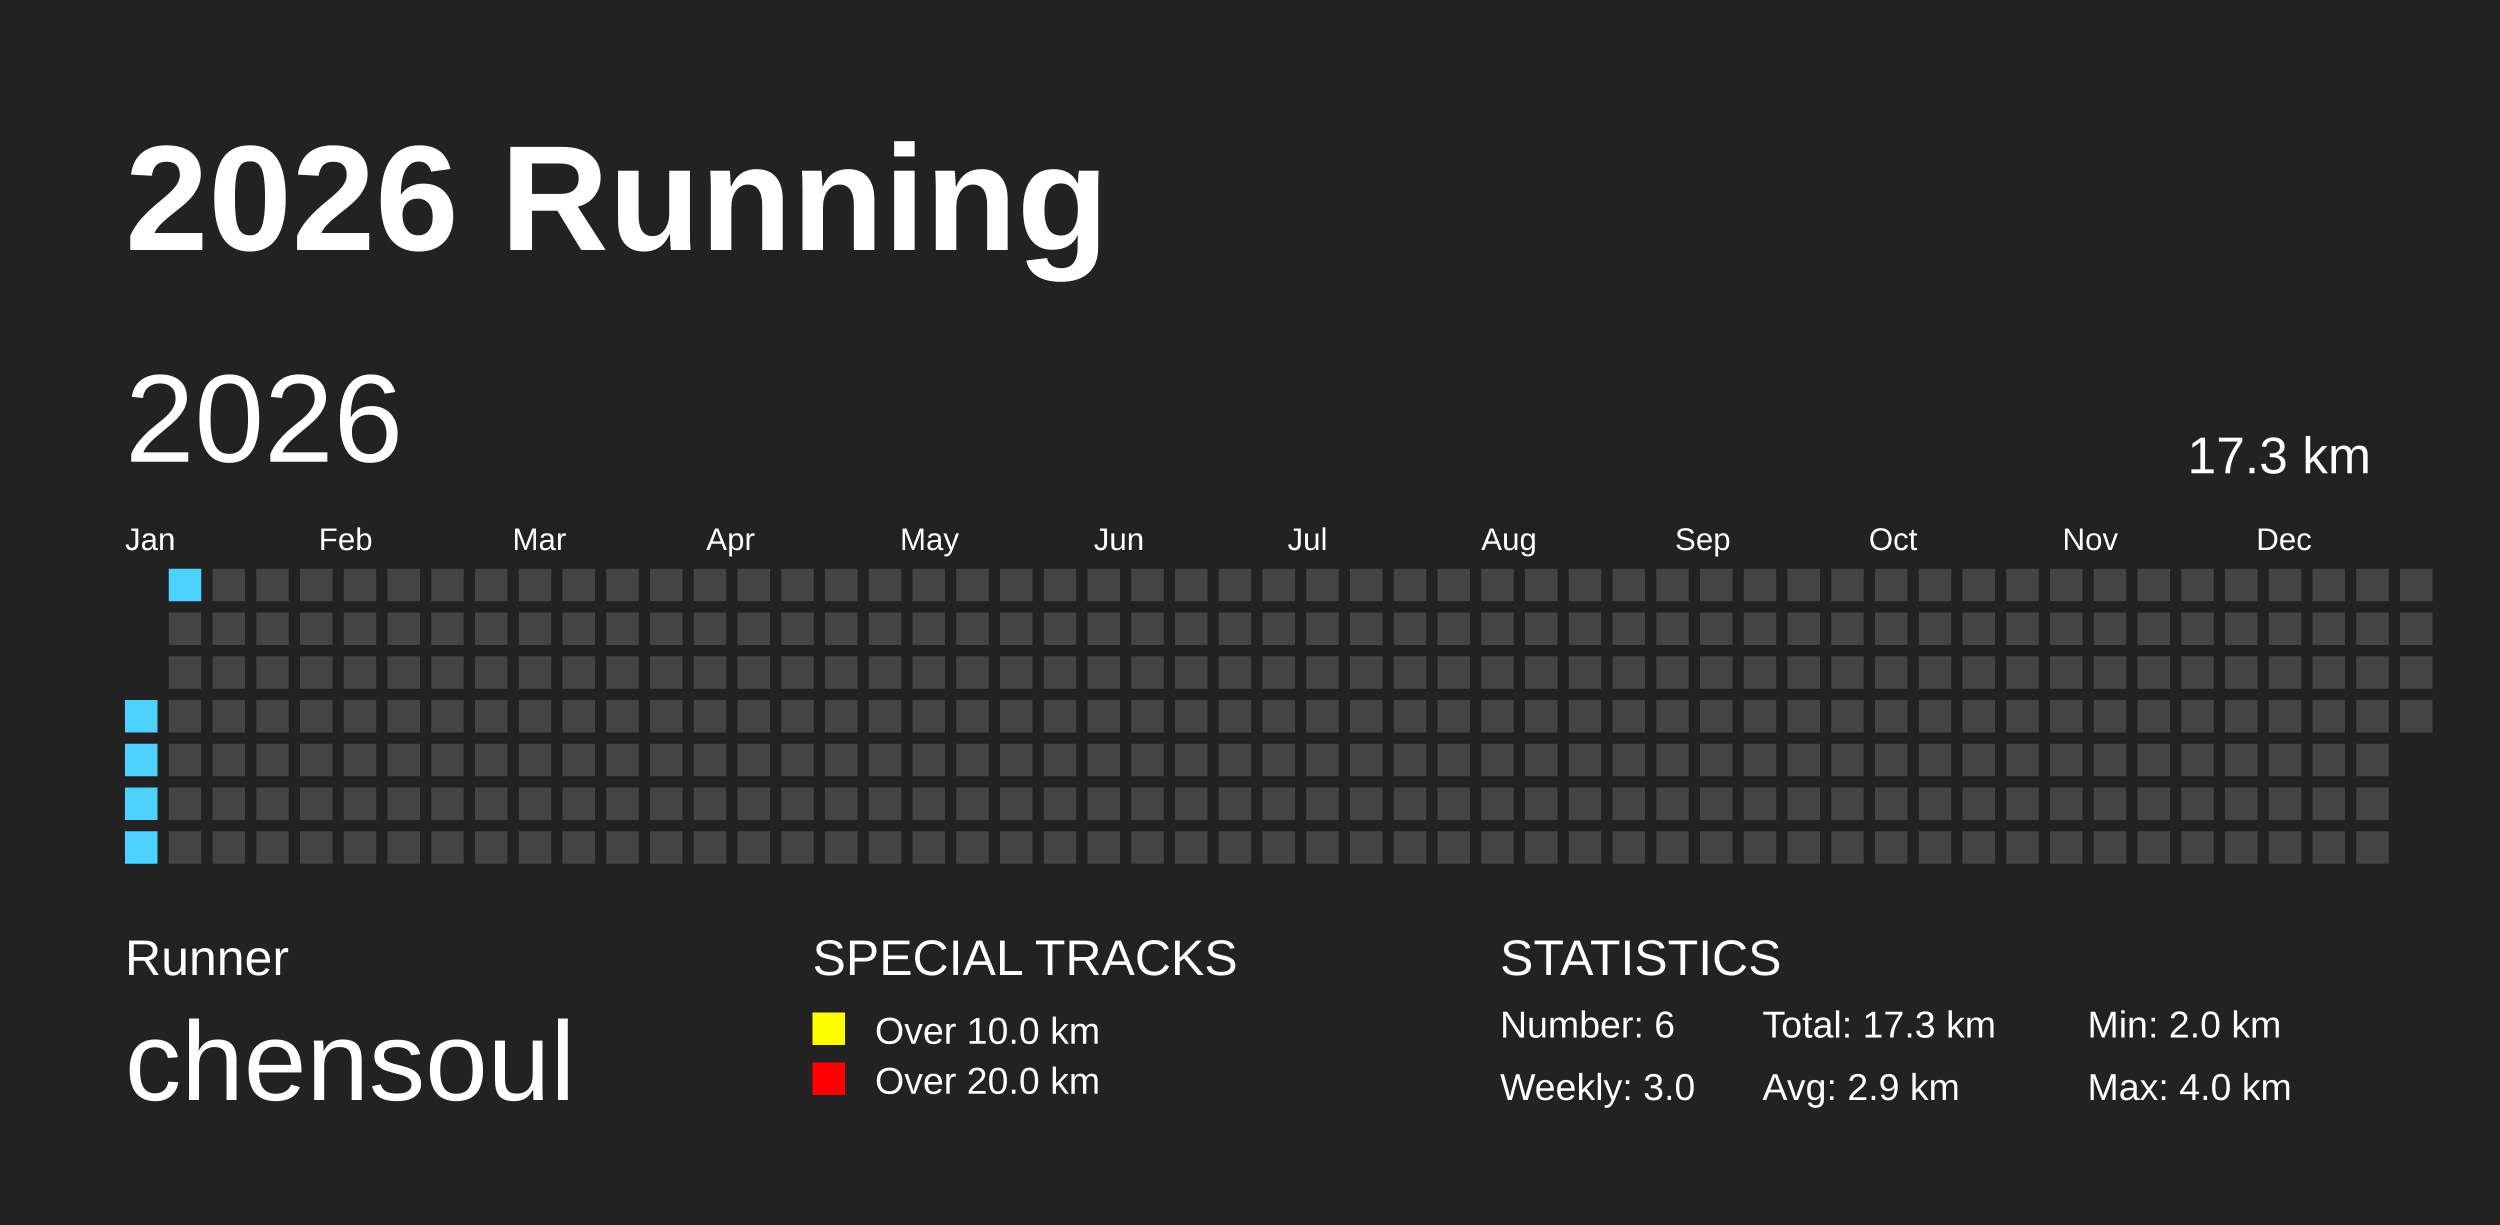
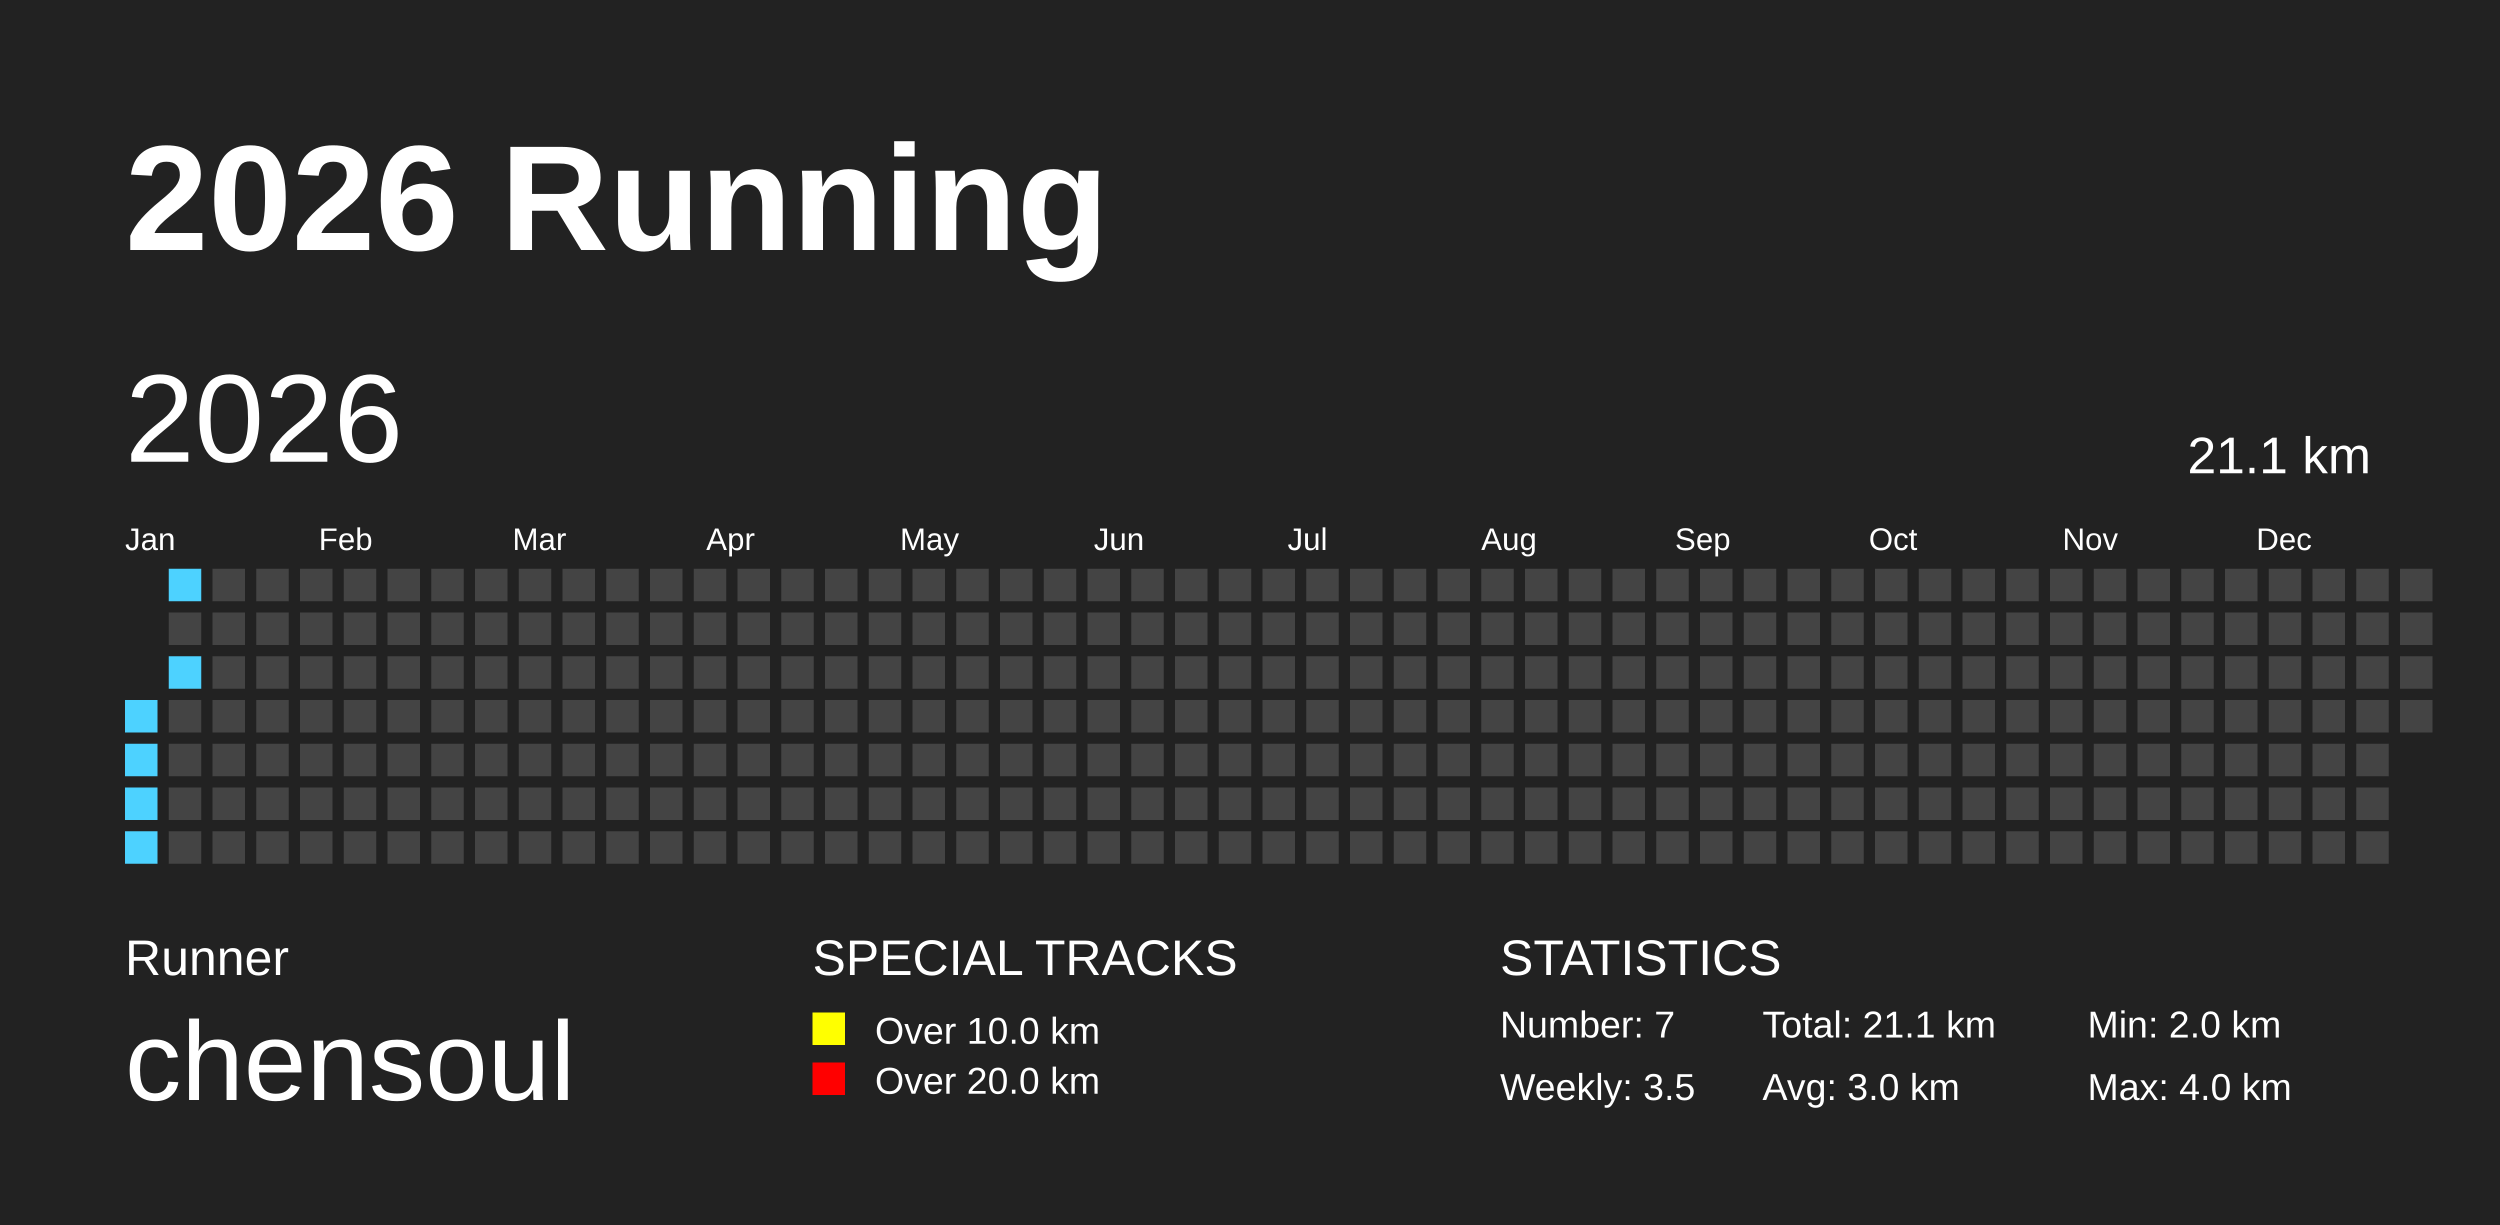
<svg xmlns="http://www.w3.org/2000/svg" baseProfile="full" height="98mm" version="1.1" viewBox="0,0,200,98" width="200mm">
  <defs />
  <rect fill="#222222" height="98" width="200" x="0" y="0" />
  <text fill="#FFFFFF" style="font-size:12px; font-family:Arial; font-weight:bold;" x="10" y="20">2026 Running</text>
  <text fill="#FFFFFF" style="font-size:4px; font-family:Arial" x="10" y="78">Runner</text>
  <text fill="#FFFFFF" style="font-size:9px; font-family:Arial" x="10" y="88">chensoul</text>
  <text fill="#FFFFFF" style="font-size:4px; font-family:Arial" x="65" y="78">SPECIAL TRACKS</text>
  <rect fill="yellow" height="2.6" width="2.6" x="65" y="81" />
  <text fill="#FFFFFF" style="font-size:3px; font-family:Arial" x="70" y="83.5">Over 10.0 km</text>
  <rect fill="red" height="2.6" width="2.6" x="65" y="85" />
  <text fill="#FFFFFF" style="font-size:3px; font-family:Arial" x="70" y="87.5">Over 20.0 km</text>
  <text fill="#FFFFFF" style="font-size:4px; font-family:Arial" x="120" y="78">STATISTICS</text>
-   <text fill="#FFFFFF" style="font-size:3px; font-family:Arial" x="120" y="83">Number: 6</text>
-   <text fill="#FFFFFF" style="font-size:3px; font-family:Arial" x="120" y="88">Weekly: 3.0</text>
-   <text fill="#FFFFFF" style="font-size:3px; font-family:Arial" x="141" y="83">Total: 17.3 km</text>
-   <text fill="#FFFFFF" style="font-size:3px; font-family:Arial" x="141" y="88">Avg: 2.9 km</text>
+   <text fill="#FFFFFF" style="font-size:3px; font-family:Arial" x="120" y="83">Number: 7</text>
+   <text fill="#FFFFFF" style="font-size:3px; font-family:Arial" x="120" y="88">Weekly: 3.5</text>
+   <text fill="#FFFFFF" style="font-size:3px; font-family:Arial" x="141" y="83">Total: 21.1 km</text>
+   <text fill="#FFFFFF" style="font-size:3px; font-family:Arial" x="141" y="88">Avg: 3.0 km</text>
  <text fill="#FFFFFF" style="font-size:3px; font-family:Arial" x="167" y="83">Min: 2.0 km</text>
  <text fill="#FFFFFF" style="font-size:3px; font-family:Arial" x="167" y="88">Max: 4.0 km</text>
  <text dominant-baseline="hanging" fill="#FFFFFF" style="font-size:10.0px; font-family:Arial;" x="10" y="30">2026</text>
-   <text dominant-baseline="hanging" fill="#FFFFFF" style="font-size:4.125px; font-family:Arial;" x="175" y="35">17.3 km</text>
+   <text dominant-baseline="hanging" fill="#FFFFFF" style="font-size:4.125px; font-family:Arial;" x="175" y="35">21.1 km</text>
  <text fill="#FFFFFF" style="font-size:2.5px; font-family:Arial" x="10.0" y="44">Jan</text>
  <text fill="#FFFFFF" style="font-size:2.5px; font-family:Arial" x="25.5" y="44">Feb</text>
  <text fill="#FFFFFF" style="font-size:2.5px; font-family:Arial" x="41.0" y="44">Mar</text>
  <text fill="#FFFFFF" style="font-size:2.5px; font-family:Arial" x="56.5" y="44">Apr</text>
  <text fill="#FFFFFF" style="font-size:2.5px; font-family:Arial" x="72.0" y="44">May</text>
  <text fill="#FFFFFF" style="font-size:2.5px; font-family:Arial" x="87.5" y="44">Jun</text>
  <text fill="#FFFFFF" style="font-size:2.5px; font-family:Arial" x="103.0" y="44">Jul</text>
  <text fill="#FFFFFF" style="font-size:2.5px; font-family:Arial" x="118.5" y="44">Aug</text>
  <text fill="#FFFFFF" style="font-size:2.5px; font-family:Arial" x="134.0" y="44">Sep</text>
  <text fill="#FFFFFF" style="font-size:2.5px; font-family:Arial" x="149.5" y="44">Oct</text>
  <text fill="#FFFFFF" style="font-size:2.5px; font-family:Arial" x="165.0" y="44">Nov</text>
  <text fill="#FFFFFF" style="font-size:2.5px; font-family:Arial" x="180.5" y="44">Dec</text>
  <rect fill="#4DD2FF" height="2.6" width="2.6" x="10.0" y="56.0" />
  <rect fill="#4DD2FF" height="2.6" width="2.6" x="10.0" y="59.5" />
  <rect fill="#4DD2FF" height="2.6" width="2.6" x="10.0" y="63.0" />
  <rect fill="#4DD2FF" height="2.6" width="2.6" x="10.0" y="66.5" />
  <rect fill="#4DD2FF" height="2.6" width="2.6" x="13.5" y="45.5" />
  <rect fill="#444444" height="2.6" width="2.6" x="13.5" y="49.0" />
-   <rect fill="#444444" height="2.6" width="2.6" x="13.5" y="52.5" />
+   <rect fill="#4DD2FF" height="2.6" width="2.6" x="13.5" y="52.5" />
  <rect fill="#444444" height="2.6" width="2.6" x="13.5" y="56.0" />
  <rect fill="#444444" height="2.6" width="2.6" x="13.5" y="59.5" />
  <rect fill="#444444" height="2.6" width="2.6" x="13.5" y="63.0" />
  <rect fill="#444444" height="2.6" width="2.6" x="13.5" y="66.5" />
  <rect fill="#444444" height="2.6" width="2.6" x="17.0" y="45.5" />
  <rect fill="#444444" height="2.6" width="2.6" x="17.0" y="49.0" />
  <rect fill="#444444" height="2.6" width="2.6" x="17.0" y="52.5" />
  <rect fill="#444444" height="2.6" width="2.6" x="17.0" y="56.0" />
  <rect fill="#444444" height="2.6" width="2.6" x="17.0" y="59.5" />
  <rect fill="#444444" height="2.6" width="2.6" x="17.0" y="63.0" />
  <rect fill="#444444" height="2.6" width="2.6" x="17.0" y="66.5" />
  <rect fill="#444444" height="2.6" width="2.6" x="20.5" y="45.5" />
  <rect fill="#444444" height="2.6" width="2.6" x="20.5" y="49.0" />
  <rect fill="#444444" height="2.6" width="2.6" x="20.5" y="52.5" />
  <rect fill="#444444" height="2.6" width="2.6" x="20.5" y="56.0" />
  <rect fill="#444444" height="2.6" width="2.6" x="20.5" y="59.5" />
  <rect fill="#444444" height="2.6" width="2.6" x="20.5" y="63.0" />
  <rect fill="#444444" height="2.6" width="2.6" x="20.5" y="66.5" />
  <rect fill="#444444" height="2.6" width="2.6" x="24.0" y="45.5" />
  <rect fill="#444444" height="2.6" width="2.6" x="24.0" y="49.0" />
  <rect fill="#444444" height="2.6" width="2.6" x="24.0" y="52.5" />
  <rect fill="#444444" height="2.6" width="2.6" x="24.0" y="56.0" />
  <rect fill="#444444" height="2.6" width="2.6" x="24.0" y="59.5" />
  <rect fill="#444444" height="2.6" width="2.6" x="24.0" y="63.0" />
  <rect fill="#444444" height="2.6" width="2.6" x="24.0" y="66.5" />
  <rect fill="#444444" height="2.6" width="2.6" x="27.5" y="45.5" />
  <rect fill="#444444" height="2.6" width="2.6" x="27.5" y="49.0" />
  <rect fill="#444444" height="2.6" width="2.6" x="27.5" y="52.5" />
  <rect fill="#444444" height="2.6" width="2.6" x="27.5" y="56.0" />
  <rect fill="#444444" height="2.6" width="2.6" x="27.5" y="59.5" />
  <rect fill="#444444" height="2.6" width="2.6" x="27.5" y="63.0" />
  <rect fill="#444444" height="2.6" width="2.6" x="27.5" y="66.5" />
  <rect fill="#444444" height="2.6" width="2.6" x="31.0" y="45.5" />
  <rect fill="#444444" height="2.6" width="2.6" x="31.0" y="49.0" />
  <rect fill="#444444" height="2.6" width="2.6" x="31.0" y="52.5" />
  <rect fill="#444444" height="2.6" width="2.6" x="31.0" y="56.0" />
  <rect fill="#444444" height="2.6" width="2.6" x="31.0" y="59.5" />
  <rect fill="#444444" height="2.6" width="2.6" x="31.0" y="63.0" />
  <rect fill="#444444" height="2.6" width="2.6" x="31.0" y="66.5" />
  <rect fill="#444444" height="2.6" width="2.6" x="34.5" y="45.5" />
  <rect fill="#444444" height="2.6" width="2.6" x="34.5" y="49.0" />
  <rect fill="#444444" height="2.6" width="2.6" x="34.5" y="52.5" />
  <rect fill="#444444" height="2.6" width="2.6" x="34.5" y="56.0" />
  <rect fill="#444444" height="2.6" width="2.6" x="34.5" y="59.5" />
  <rect fill="#444444" height="2.6" width="2.6" x="34.5" y="63.0" />
  <rect fill="#444444" height="2.6" width="2.6" x="34.5" y="66.5" />
  <rect fill="#444444" height="2.6" width="2.6" x="38.0" y="45.5" />
  <rect fill="#444444" height="2.6" width="2.6" x="38.0" y="49.0" />
  <rect fill="#444444" height="2.6" width="2.6" x="38.0" y="52.5" />
  <rect fill="#444444" height="2.6" width="2.6" x="38.0" y="56.0" />
  <rect fill="#444444" height="2.6" width="2.6" x="38.0" y="59.5" />
  <rect fill="#444444" height="2.6" width="2.6" x="38.0" y="63.0" />
  <rect fill="#444444" height="2.6" width="2.6" x="38.0" y="66.5" />
  <rect fill="#444444" height="2.6" width="2.6" x="41.5" y="45.5" />
  <rect fill="#444444" height="2.6" width="2.6" x="41.5" y="49.0" />
  <rect fill="#444444" height="2.6" width="2.6" x="41.5" y="52.5" />
  <rect fill="#444444" height="2.6" width="2.6" x="41.5" y="56.0" />
  <rect fill="#444444" height="2.6" width="2.6" x="41.5" y="59.5" />
  <rect fill="#444444" height="2.6" width="2.6" x="41.5" y="63.0" />
  <rect fill="#444444" height="2.6" width="2.6" x="41.5" y="66.5" />
  <rect fill="#444444" height="2.6" width="2.6" x="45.0" y="45.5" />
  <rect fill="#444444" height="2.6" width="2.6" x="45.0" y="49.0" />
  <rect fill="#444444" height="2.6" width="2.6" x="45.0" y="52.5" />
  <rect fill="#444444" height="2.6" width="2.6" x="45.0" y="56.0" />
  <rect fill="#444444" height="2.6" width="2.6" x="45.0" y="59.5" />
  <rect fill="#444444" height="2.6" width="2.6" x="45.0" y="63.0" />
  <rect fill="#444444" height="2.6" width="2.6" x="45.0" y="66.5" />
  <rect fill="#444444" height="2.6" width="2.6" x="48.5" y="45.5" />
  <rect fill="#444444" height="2.6" width="2.6" x="48.5" y="49.0" />
  <rect fill="#444444" height="2.6" width="2.6" x="48.5" y="52.5" />
  <rect fill="#444444" height="2.6" width="2.6" x="48.5" y="56.0" />
  <rect fill="#444444" height="2.6" width="2.6" x="48.5" y="59.5" />
  <rect fill="#444444" height="2.6" width="2.6" x="48.5" y="63.0" />
  <rect fill="#444444" height="2.6" width="2.6" x="48.5" y="66.5" />
  <rect fill="#444444" height="2.6" width="2.6" x="52.0" y="45.5" />
  <rect fill="#444444" height="2.6" width="2.6" x="52.0" y="49.0" />
  <rect fill="#444444" height="2.6" width="2.6" x="52.0" y="52.5" />
  <rect fill="#444444" height="2.6" width="2.6" x="52.0" y="56.0" />
  <rect fill="#444444" height="2.6" width="2.6" x="52.0" y="59.5" />
  <rect fill="#444444" height="2.6" width="2.6" x="52.0" y="63.0" />
  <rect fill="#444444" height="2.6" width="2.6" x="52.0" y="66.5" />
  <rect fill="#444444" height="2.6" width="2.6" x="55.5" y="45.5" />
  <rect fill="#444444" height="2.6" width="2.6" x="55.5" y="49.0" />
  <rect fill="#444444" height="2.6" width="2.6" x="55.5" y="52.5" />
  <rect fill="#444444" height="2.6" width="2.6" x="55.5" y="56.0" />
  <rect fill="#444444" height="2.6" width="2.6" x="55.5" y="59.5" />
  <rect fill="#444444" height="2.6" width="2.6" x="55.5" y="63.0" />
  <rect fill="#444444" height="2.6" width="2.6" x="55.5" y="66.5" />
  <rect fill="#444444" height="2.6" width="2.6" x="59.0" y="45.5" />
  <rect fill="#444444" height="2.6" width="2.6" x="59.0" y="49.0" />
  <rect fill="#444444" height="2.6" width="2.6" x="59.0" y="52.5" />
  <rect fill="#444444" height="2.6" width="2.6" x="59.0" y="56.0" />
  <rect fill="#444444" height="2.6" width="2.6" x="59.0" y="59.5" />
  <rect fill="#444444" height="2.6" width="2.6" x="59.0" y="63.0" />
  <rect fill="#444444" height="2.6" width="2.6" x="59.0" y="66.5" />
  <rect fill="#444444" height="2.6" width="2.6" x="62.5" y="45.5" />
  <rect fill="#444444" height="2.6" width="2.6" x="62.5" y="49.0" />
  <rect fill="#444444" height="2.6" width="2.6" x="62.5" y="52.5" />
  <rect fill="#444444" height="2.6" width="2.6" x="62.5" y="56.0" />
  <rect fill="#444444" height="2.6" width="2.6" x="62.5" y="59.5" />
  <rect fill="#444444" height="2.6" width="2.6" x="62.5" y="63.0" />
  <rect fill="#444444" height="2.6" width="2.6" x="62.5" y="66.5" />
  <rect fill="#444444" height="2.6" width="2.6" x="66.0" y="45.5" />
  <rect fill="#444444" height="2.6" width="2.6" x="66.0" y="49.0" />
  <rect fill="#444444" height="2.6" width="2.6" x="66.0" y="52.5" />
  <rect fill="#444444" height="2.6" width="2.6" x="66.0" y="56.0" />
  <rect fill="#444444" height="2.6" width="2.6" x="66.0" y="59.5" />
  <rect fill="#444444" height="2.6" width="2.6" x="66.0" y="63.0" />
  <rect fill="#444444" height="2.6" width="2.6" x="66.0" y="66.5" />
  <rect fill="#444444" height="2.6" width="2.6" x="69.5" y="45.5" />
  <rect fill="#444444" height="2.6" width="2.6" x="69.5" y="49.0" />
  <rect fill="#444444" height="2.6" width="2.6" x="69.5" y="52.5" />
  <rect fill="#444444" height="2.6" width="2.6" x="69.5" y="56.0" />
  <rect fill="#444444" height="2.6" width="2.6" x="69.5" y="59.5" />
  <rect fill="#444444" height="2.6" width="2.6" x="69.5" y="63.0" />
  <rect fill="#444444" height="2.6" width="2.6" x="69.5" y="66.5" />
  <rect fill="#444444" height="2.6" width="2.6" x="73.0" y="45.5" />
  <rect fill="#444444" height="2.6" width="2.6" x="73.0" y="49.0" />
  <rect fill="#444444" height="2.6" width="2.6" x="73.0" y="52.5" />
  <rect fill="#444444" height="2.6" width="2.6" x="73.0" y="56.0" />
  <rect fill="#444444" height="2.6" width="2.6" x="73.0" y="59.5" />
  <rect fill="#444444" height="2.6" width="2.6" x="73.0" y="63.0" />
  <rect fill="#444444" height="2.6" width="2.6" x="73.0" y="66.5" />
  <rect fill="#444444" height="2.6" width="2.6" x="76.5" y="45.5" />
  <rect fill="#444444" height="2.6" width="2.6" x="76.5" y="49.0" />
  <rect fill="#444444" height="2.6" width="2.6" x="76.5" y="52.5" />
  <rect fill="#444444" height="2.6" width="2.6" x="76.5" y="56.0" />
  <rect fill="#444444" height="2.6" width="2.6" x="76.5" y="59.5" />
  <rect fill="#444444" height="2.6" width="2.6" x="76.5" y="63.0" />
  <rect fill="#444444" height="2.6" width="2.6" x="76.5" y="66.5" />
  <rect fill="#444444" height="2.6" width="2.6" x="80.0" y="45.5" />
  <rect fill="#444444" height="2.6" width="2.6" x="80.0" y="49.0" />
  <rect fill="#444444" height="2.6" width="2.6" x="80.0" y="52.5" />
  <rect fill="#444444" height="2.6" width="2.6" x="80.0" y="56.0" />
  <rect fill="#444444" height="2.6" width="2.6" x="80.0" y="59.5" />
  <rect fill="#444444" height="2.6" width="2.6" x="80.0" y="63.0" />
  <rect fill="#444444" height="2.6" width="2.6" x="80.0" y="66.5" />
  <rect fill="#444444" height="2.6" width="2.6" x="83.5" y="45.5" />
  <rect fill="#444444" height="2.6" width="2.6" x="83.5" y="49.0" />
  <rect fill="#444444" height="2.6" width="2.6" x="83.5" y="52.5" />
  <rect fill="#444444" height="2.6" width="2.6" x="83.5" y="56.0" />
  <rect fill="#444444" height="2.6" width="2.6" x="83.5" y="59.5" />
  <rect fill="#444444" height="2.6" width="2.6" x="83.5" y="63.0" />
  <rect fill="#444444" height="2.6" width="2.6" x="83.5" y="66.5" />
  <rect fill="#444444" height="2.6" width="2.6" x="87.0" y="45.5" />
  <rect fill="#444444" height="2.6" width="2.6" x="87.0" y="49.0" />
  <rect fill="#444444" height="2.6" width="2.6" x="87.0" y="52.5" />
  <rect fill="#444444" height="2.6" width="2.6" x="87.0" y="56.0" />
  <rect fill="#444444" height="2.6" width="2.6" x="87.0" y="59.5" />
  <rect fill="#444444" height="2.6" width="2.6" x="87.0" y="63.0" />
  <rect fill="#444444" height="2.6" width="2.6" x="87.0" y="66.5" />
  <rect fill="#444444" height="2.6" width="2.6" x="90.5" y="45.5" />
  <rect fill="#444444" height="2.6" width="2.6" x="90.5" y="49.0" />
  <rect fill="#444444" height="2.6" width="2.6" x="90.5" y="52.5" />
  <rect fill="#444444" height="2.6" width="2.6" x="90.5" y="56.0" />
  <rect fill="#444444" height="2.6" width="2.6" x="90.5" y="59.5" />
  <rect fill="#444444" height="2.6" width="2.6" x="90.5" y="63.0" />
  <rect fill="#444444" height="2.6" width="2.6" x="90.5" y="66.5" />
  <rect fill="#444444" height="2.6" width="2.6" x="94.0" y="45.5" />
  <rect fill="#444444" height="2.6" width="2.6" x="94.0" y="49.0" />
  <rect fill="#444444" height="2.6" width="2.6" x="94.0" y="52.5" />
  <rect fill="#444444" height="2.6" width="2.6" x="94.0" y="56.0" />
  <rect fill="#444444" height="2.6" width="2.6" x="94.0" y="59.5" />
  <rect fill="#444444" height="2.6" width="2.6" x="94.0" y="63.0" />
  <rect fill="#444444" height="2.6" width="2.6" x="94.0" y="66.5" />
  <rect fill="#444444" height="2.6" width="2.6" x="97.5" y="45.5" />
  <rect fill="#444444" height="2.6" width="2.6" x="97.5" y="49.0" />
  <rect fill="#444444" height="2.6" width="2.6" x="97.5" y="52.5" />
  <rect fill="#444444" height="2.6" width="2.6" x="97.5" y="56.0" />
  <rect fill="#444444" height="2.6" width="2.6" x="97.5" y="59.5" />
  <rect fill="#444444" height="2.6" width="2.6" x="97.5" y="63.0" />
  <rect fill="#444444" height="2.6" width="2.6" x="97.5" y="66.5" />
  <rect fill="#444444" height="2.6" width="2.6" x="101.0" y="45.5" />
  <rect fill="#444444" height="2.6" width="2.6" x="101.0" y="49.0" />
  <rect fill="#444444" height="2.6" width="2.6" x="101.0" y="52.5" />
  <rect fill="#444444" height="2.6" width="2.6" x="101.0" y="56.0" />
  <rect fill="#444444" height="2.6" width="2.6" x="101.0" y="59.5" />
  <rect fill="#444444" height="2.6" width="2.6" x="101.0" y="63.0" />
  <rect fill="#444444" height="2.6" width="2.6" x="101.0" y="66.5" />
  <rect fill="#444444" height="2.6" width="2.6" x="104.5" y="45.5" />
  <rect fill="#444444" height="2.6" width="2.6" x="104.5" y="49.0" />
  <rect fill="#444444" height="2.6" width="2.6" x="104.5" y="52.5" />
  <rect fill="#444444" height="2.6" width="2.6" x="104.5" y="56.0" />
  <rect fill="#444444" height="2.6" width="2.6" x="104.5" y="59.5" />
  <rect fill="#444444" height="2.6" width="2.6" x="104.5" y="63.0" />
  <rect fill="#444444" height="2.6" width="2.6" x="104.5" y="66.5" />
  <rect fill="#444444" height="2.6" width="2.6" x="108.0" y="45.5" />
  <rect fill="#444444" height="2.6" width="2.6" x="108.0" y="49.0" />
  <rect fill="#444444" height="2.6" width="2.6" x="108.0" y="52.5" />
  <rect fill="#444444" height="2.6" width="2.6" x="108.0" y="56.0" />
  <rect fill="#444444" height="2.6" width="2.6" x="108.0" y="59.5" />
  <rect fill="#444444" height="2.6" width="2.6" x="108.0" y="63.0" />
  <rect fill="#444444" height="2.6" width="2.6" x="108.0" y="66.5" />
  <rect fill="#444444" height="2.6" width="2.6" x="111.5" y="45.5" />
  <rect fill="#444444" height="2.6" width="2.6" x="111.5" y="49.0" />
  <rect fill="#444444" height="2.6" width="2.6" x="111.5" y="52.5" />
  <rect fill="#444444" height="2.6" width="2.6" x="111.5" y="56.0" />
  <rect fill="#444444" height="2.6" width="2.6" x="111.5" y="59.5" />
  <rect fill="#444444" height="2.6" width="2.6" x="111.5" y="63.0" />
  <rect fill="#444444" height="2.6" width="2.6" x="111.5" y="66.5" />
  <rect fill="#444444" height="2.6" width="2.6" x="115.0" y="45.5" />
  <rect fill="#444444" height="2.6" width="2.6" x="115.0" y="49.0" />
  <rect fill="#444444" height="2.6" width="2.6" x="115.0" y="52.5" />
  <rect fill="#444444" height="2.6" width="2.6" x="115.0" y="56.0" />
  <rect fill="#444444" height="2.6" width="2.6" x="115.0" y="59.5" />
  <rect fill="#444444" height="2.6" width="2.6" x="115.0" y="63.0" />
  <rect fill="#444444" height="2.6" width="2.6" x="115.0" y="66.5" />
  <rect fill="#444444" height="2.6" width="2.6" x="118.5" y="45.5" />
  <rect fill="#444444" height="2.6" width="2.6" x="118.5" y="49.0" />
  <rect fill="#444444" height="2.6" width="2.6" x="118.5" y="52.5" />
  <rect fill="#444444" height="2.6" width="2.6" x="118.5" y="56.0" />
  <rect fill="#444444" height="2.6" width="2.6" x="118.5" y="59.5" />
  <rect fill="#444444" height="2.6" width="2.6" x="118.5" y="63.0" />
  <rect fill="#444444" height="2.6" width="2.6" x="118.5" y="66.5" />
  <rect fill="#444444" height="2.6" width="2.6" x="122.0" y="45.5" />
  <rect fill="#444444" height="2.6" width="2.6" x="122.0" y="49.0" />
  <rect fill="#444444" height="2.6" width="2.6" x="122.0" y="52.5" />
  <rect fill="#444444" height="2.6" width="2.6" x="122.0" y="56.0" />
  <rect fill="#444444" height="2.6" width="2.6" x="122.0" y="59.5" />
  <rect fill="#444444" height="2.6" width="2.6" x="122.0" y="63.0" />
  <rect fill="#444444" height="2.6" width="2.6" x="122.0" y="66.5" />
  <rect fill="#444444" height="2.6" width="2.6" x="125.5" y="45.5" />
  <rect fill="#444444" height="2.6" width="2.6" x="125.5" y="49.0" />
  <rect fill="#444444" height="2.6" width="2.6" x="125.5" y="52.5" />
  <rect fill="#444444" height="2.6" width="2.6" x="125.5" y="56.0" />
  <rect fill="#444444" height="2.6" width="2.6" x="125.5" y="59.5" />
  <rect fill="#444444" height="2.6" width="2.6" x="125.5" y="63.0" />
  <rect fill="#444444" height="2.6" width="2.6" x="125.5" y="66.5" />
  <rect fill="#444444" height="2.6" width="2.6" x="129.0" y="45.5" />
  <rect fill="#444444" height="2.6" width="2.6" x="129.0" y="49.0" />
  <rect fill="#444444" height="2.6" width="2.6" x="129.0" y="52.5" />
  <rect fill="#444444" height="2.6" width="2.6" x="129.0" y="56.0" />
  <rect fill="#444444" height="2.6" width="2.6" x="129.0" y="59.5" />
  <rect fill="#444444" height="2.6" width="2.6" x="129.0" y="63.0" />
  <rect fill="#444444" height="2.6" width="2.6" x="129.0" y="66.5" />
  <rect fill="#444444" height="2.6" width="2.6" x="132.5" y="45.5" />
  <rect fill="#444444" height="2.6" width="2.6" x="132.5" y="49.0" />
  <rect fill="#444444" height="2.6" width="2.6" x="132.5" y="52.5" />
  <rect fill="#444444" height="2.6" width="2.6" x="132.5" y="56.0" />
  <rect fill="#444444" height="2.6" width="2.6" x="132.5" y="59.5" />
  <rect fill="#444444" height="2.6" width="2.6" x="132.5" y="63.0" />
  <rect fill="#444444" height="2.6" width="2.6" x="132.5" y="66.5" />
  <rect fill="#444444" height="2.6" width="2.6" x="136.0" y="45.5" />
  <rect fill="#444444" height="2.6" width="2.6" x="136.0" y="49.0" />
  <rect fill="#444444" height="2.6" width="2.6" x="136.0" y="52.5" />
  <rect fill="#444444" height="2.6" width="2.6" x="136.0" y="56.0" />
  <rect fill="#444444" height="2.6" width="2.6" x="136.0" y="59.5" />
  <rect fill="#444444" height="2.6" width="2.6" x="136.0" y="63.0" />
  <rect fill="#444444" height="2.6" width="2.6" x="136.0" y="66.5" />
  <rect fill="#444444" height="2.6" width="2.6" x="139.5" y="45.5" />
  <rect fill="#444444" height="2.6" width="2.6" x="139.5" y="49.0" />
  <rect fill="#444444" height="2.6" width="2.6" x="139.5" y="52.5" />
  <rect fill="#444444" height="2.6" width="2.6" x="139.5" y="56.0" />
  <rect fill="#444444" height="2.6" width="2.6" x="139.5" y="59.5" />
  <rect fill="#444444" height="2.6" width="2.6" x="139.5" y="63.0" />
  <rect fill="#444444" height="2.6" width="2.6" x="139.5" y="66.5" />
  <rect fill="#444444" height="2.6" width="2.6" x="143.0" y="45.5" />
  <rect fill="#444444" height="2.6" width="2.6" x="143.0" y="49.0" />
  <rect fill="#444444" height="2.6" width="2.6" x="143.0" y="52.5" />
  <rect fill="#444444" height="2.6" width="2.6" x="143.0" y="56.0" />
  <rect fill="#444444" height="2.6" width="2.6" x="143.0" y="59.5" />
  <rect fill="#444444" height="2.6" width="2.6" x="143.0" y="63.0" />
  <rect fill="#444444" height="2.6" width="2.6" x="143.0" y="66.5" />
  <rect fill="#444444" height="2.6" width="2.6" x="146.5" y="45.5" />
  <rect fill="#444444" height="2.6" width="2.6" x="146.5" y="49.0" />
  <rect fill="#444444" height="2.6" width="2.6" x="146.5" y="52.5" />
  <rect fill="#444444" height="2.6" width="2.6" x="146.5" y="56.0" />
  <rect fill="#444444" height="2.6" width="2.6" x="146.5" y="59.5" />
  <rect fill="#444444" height="2.6" width="2.6" x="146.5" y="63.0" />
  <rect fill="#444444" height="2.6" width="2.6" x="146.5" y="66.5" />
  <rect fill="#444444" height="2.6" width="2.6" x="150.0" y="45.5" />
  <rect fill="#444444" height="2.6" width="2.6" x="150.0" y="49.0" />
  <rect fill="#444444" height="2.6" width="2.6" x="150.0" y="52.5" />
  <rect fill="#444444" height="2.6" width="2.6" x="150.0" y="56.0" />
  <rect fill="#444444" height="2.6" width="2.6" x="150.0" y="59.5" />
  <rect fill="#444444" height="2.6" width="2.6" x="150.0" y="63.0" />
  <rect fill="#444444" height="2.6" width="2.6" x="150.0" y="66.5" />
  <rect fill="#444444" height="2.6" width="2.6" x="153.5" y="45.5" />
  <rect fill="#444444" height="2.6" width="2.6" x="153.5" y="49.0" />
  <rect fill="#444444" height="2.6" width="2.6" x="153.5" y="52.5" />
  <rect fill="#444444" height="2.6" width="2.6" x="153.5" y="56.0" />
  <rect fill="#444444" height="2.6" width="2.6" x="153.5" y="59.5" />
  <rect fill="#444444" height="2.6" width="2.6" x="153.5" y="63.0" />
  <rect fill="#444444" height="2.6" width="2.6" x="153.5" y="66.5" />
  <rect fill="#444444" height="2.6" width="2.6" x="157.0" y="45.5" />
  <rect fill="#444444" height="2.6" width="2.6" x="157.0" y="49.0" />
  <rect fill="#444444" height="2.6" width="2.6" x="157.0" y="52.5" />
  <rect fill="#444444" height="2.6" width="2.6" x="157.0" y="56.0" />
  <rect fill="#444444" height="2.6" width="2.6" x="157.0" y="59.5" />
  <rect fill="#444444" height="2.6" width="2.6" x="157.0" y="63.0" />
  <rect fill="#444444" height="2.6" width="2.6" x="157.0" y="66.5" />
  <rect fill="#444444" height="2.6" width="2.6" x="160.5" y="45.5" />
  <rect fill="#444444" height="2.6" width="2.6" x="160.5" y="49.0" />
  <rect fill="#444444" height="2.6" width="2.6" x="160.5" y="52.5" />
  <rect fill="#444444" height="2.6" width="2.6" x="160.5" y="56.0" />
  <rect fill="#444444" height="2.6" width="2.6" x="160.5" y="59.5" />
  <rect fill="#444444" height="2.6" width="2.6" x="160.5" y="63.0" />
  <rect fill="#444444" height="2.6" width="2.6" x="160.5" y="66.5" />
  <rect fill="#444444" height="2.6" width="2.6" x="164.0" y="45.5" />
  <rect fill="#444444" height="2.6" width="2.6" x="164.0" y="49.0" />
  <rect fill="#444444" height="2.6" width="2.6" x="164.0" y="52.5" />
  <rect fill="#444444" height="2.6" width="2.6" x="164.0" y="56.0" />
  <rect fill="#444444" height="2.6" width="2.6" x="164.0" y="59.5" />
  <rect fill="#444444" height="2.6" width="2.6" x="164.0" y="63.0" />
  <rect fill="#444444" height="2.6" width="2.6" x="164.0" y="66.5" />
  <rect fill="#444444" height="2.6" width="2.6" x="167.5" y="45.5" />
  <rect fill="#444444" height="2.6" width="2.6" x="167.5" y="49.0" />
  <rect fill="#444444" height="2.6" width="2.6" x="167.5" y="52.5" />
  <rect fill="#444444" height="2.6" width="2.6" x="167.5" y="56.0" />
  <rect fill="#444444" height="2.6" width="2.6" x="167.5" y="59.5" />
  <rect fill="#444444" height="2.6" width="2.6" x="167.5" y="63.0" />
  <rect fill="#444444" height="2.6" width="2.6" x="167.5" y="66.5" />
  <rect fill="#444444" height="2.6" width="2.6" x="171.0" y="45.5" />
  <rect fill="#444444" height="2.6" width="2.6" x="171.0" y="49.0" />
  <rect fill="#444444" height="2.6" width="2.6" x="171.0" y="52.5" />
  <rect fill="#444444" height="2.6" width="2.6" x="171.0" y="56.0" />
  <rect fill="#444444" height="2.6" width="2.6" x="171.0" y="59.5" />
  <rect fill="#444444" height="2.6" width="2.6" x="171.0" y="63.0" />
  <rect fill="#444444" height="2.6" width="2.6" x="171.0" y="66.5" />
  <rect fill="#444444" height="2.6" width="2.6" x="174.5" y="45.5" />
  <rect fill="#444444" height="2.6" width="2.6" x="174.5" y="49.0" />
  <rect fill="#444444" height="2.6" width="2.6" x="174.5" y="52.5" />
  <rect fill="#444444" height="2.6" width="2.6" x="174.5" y="56.0" />
  <rect fill="#444444" height="2.6" width="2.6" x="174.5" y="59.5" />
  <rect fill="#444444" height="2.6" width="2.6" x="174.5" y="63.0" />
  <rect fill="#444444" height="2.6" width="2.6" x="174.5" y="66.5" />
  <rect fill="#444444" height="2.6" width="2.6" x="178.0" y="45.5" />
  <rect fill="#444444" height="2.6" width="2.6" x="178.0" y="49.0" />
  <rect fill="#444444" height="2.6" width="2.6" x="178.0" y="52.5" />
  <rect fill="#444444" height="2.6" width="2.6" x="178.0" y="56.0" />
  <rect fill="#444444" height="2.6" width="2.6" x="178.0" y="59.5" />
  <rect fill="#444444" height="2.6" width="2.6" x="178.0" y="63.0" />
  <rect fill="#444444" height="2.6" width="2.6" x="178.0" y="66.5" />
  <rect fill="#444444" height="2.6" width="2.6" x="181.5" y="45.5" />
  <rect fill="#444444" height="2.6" width="2.6" x="181.5" y="49.0" />
  <rect fill="#444444" height="2.6" width="2.6" x="181.5" y="52.5" />
  <rect fill="#444444" height="2.6" width="2.6" x="181.5" y="56.0" />
  <rect fill="#444444" height="2.6" width="2.6" x="181.5" y="59.5" />
  <rect fill="#444444" height="2.6" width="2.6" x="181.5" y="63.0" />
  <rect fill="#444444" height="2.6" width="2.6" x="181.5" y="66.5" />
  <rect fill="#444444" height="2.6" width="2.6" x="185.0" y="45.5" />
  <rect fill="#444444" height="2.6" width="2.6" x="185.0" y="49.0" />
  <rect fill="#444444" height="2.6" width="2.6" x="185.0" y="52.5" />
  <rect fill="#444444" height="2.6" width="2.6" x="185.0" y="56.0" />
  <rect fill="#444444" height="2.6" width="2.6" x="185.0" y="59.5" />
  <rect fill="#444444" height="2.6" width="2.6" x="185.0" y="63.0" />
  <rect fill="#444444" height="2.6" width="2.6" x="185.0" y="66.5" />
  <rect fill="#444444" height="2.6" width="2.6" x="188.5" y="45.5" />
  <rect fill="#444444" height="2.6" width="2.6" x="188.5" y="49.0" />
  <rect fill="#444444" height="2.6" width="2.6" x="188.5" y="52.5" />
  <rect fill="#444444" height="2.6" width="2.6" x="188.5" y="56.0" />
  <rect fill="#444444" height="2.6" width="2.6" x="188.5" y="59.5" />
  <rect fill="#444444" height="2.6" width="2.6" x="188.5" y="63.0" />
  <rect fill="#444444" height="2.6" width="2.6" x="188.5" y="66.5" />
  <rect fill="#444444" height="2.6" width="2.6" x="192.0" y="45.5" />
  <rect fill="#444444" height="2.6" width="2.6" x="192.0" y="49.0" />
  <rect fill="#444444" height="2.6" width="2.6" x="192.0" y="52.5" />
  <rect fill="#444444" height="2.6" width="2.6" x="192.0" y="56.0" />
</svg>
